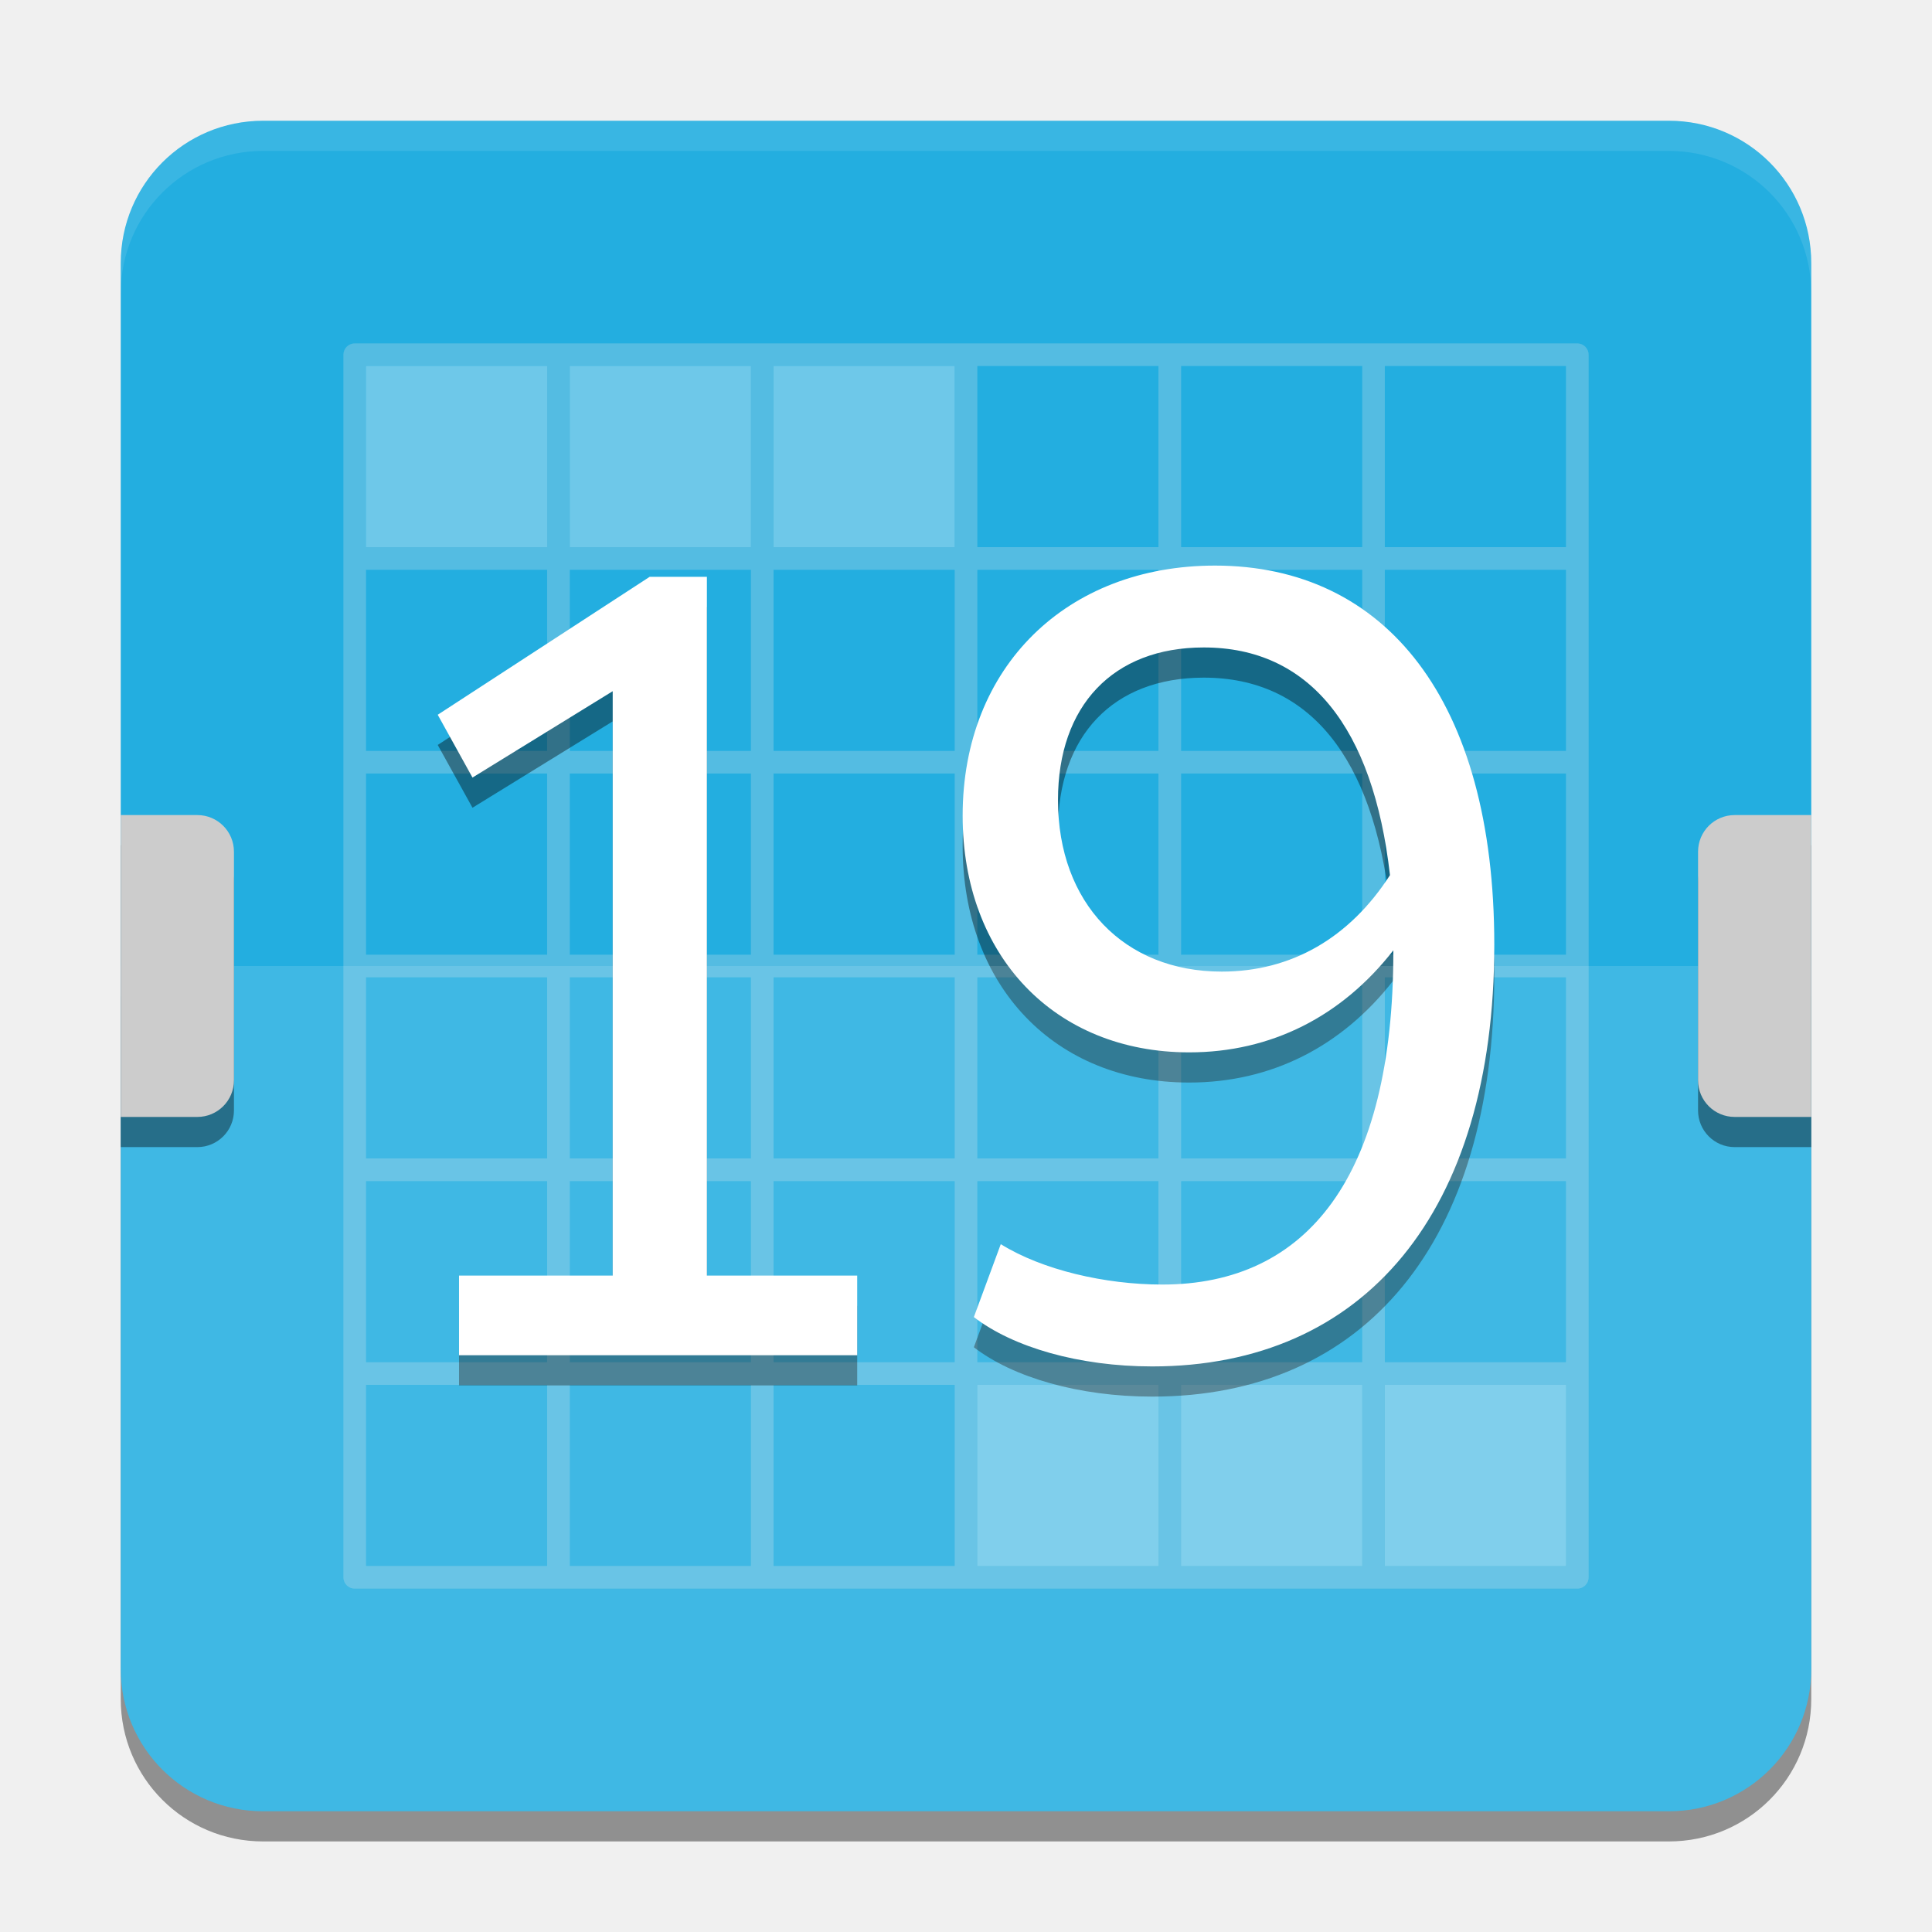
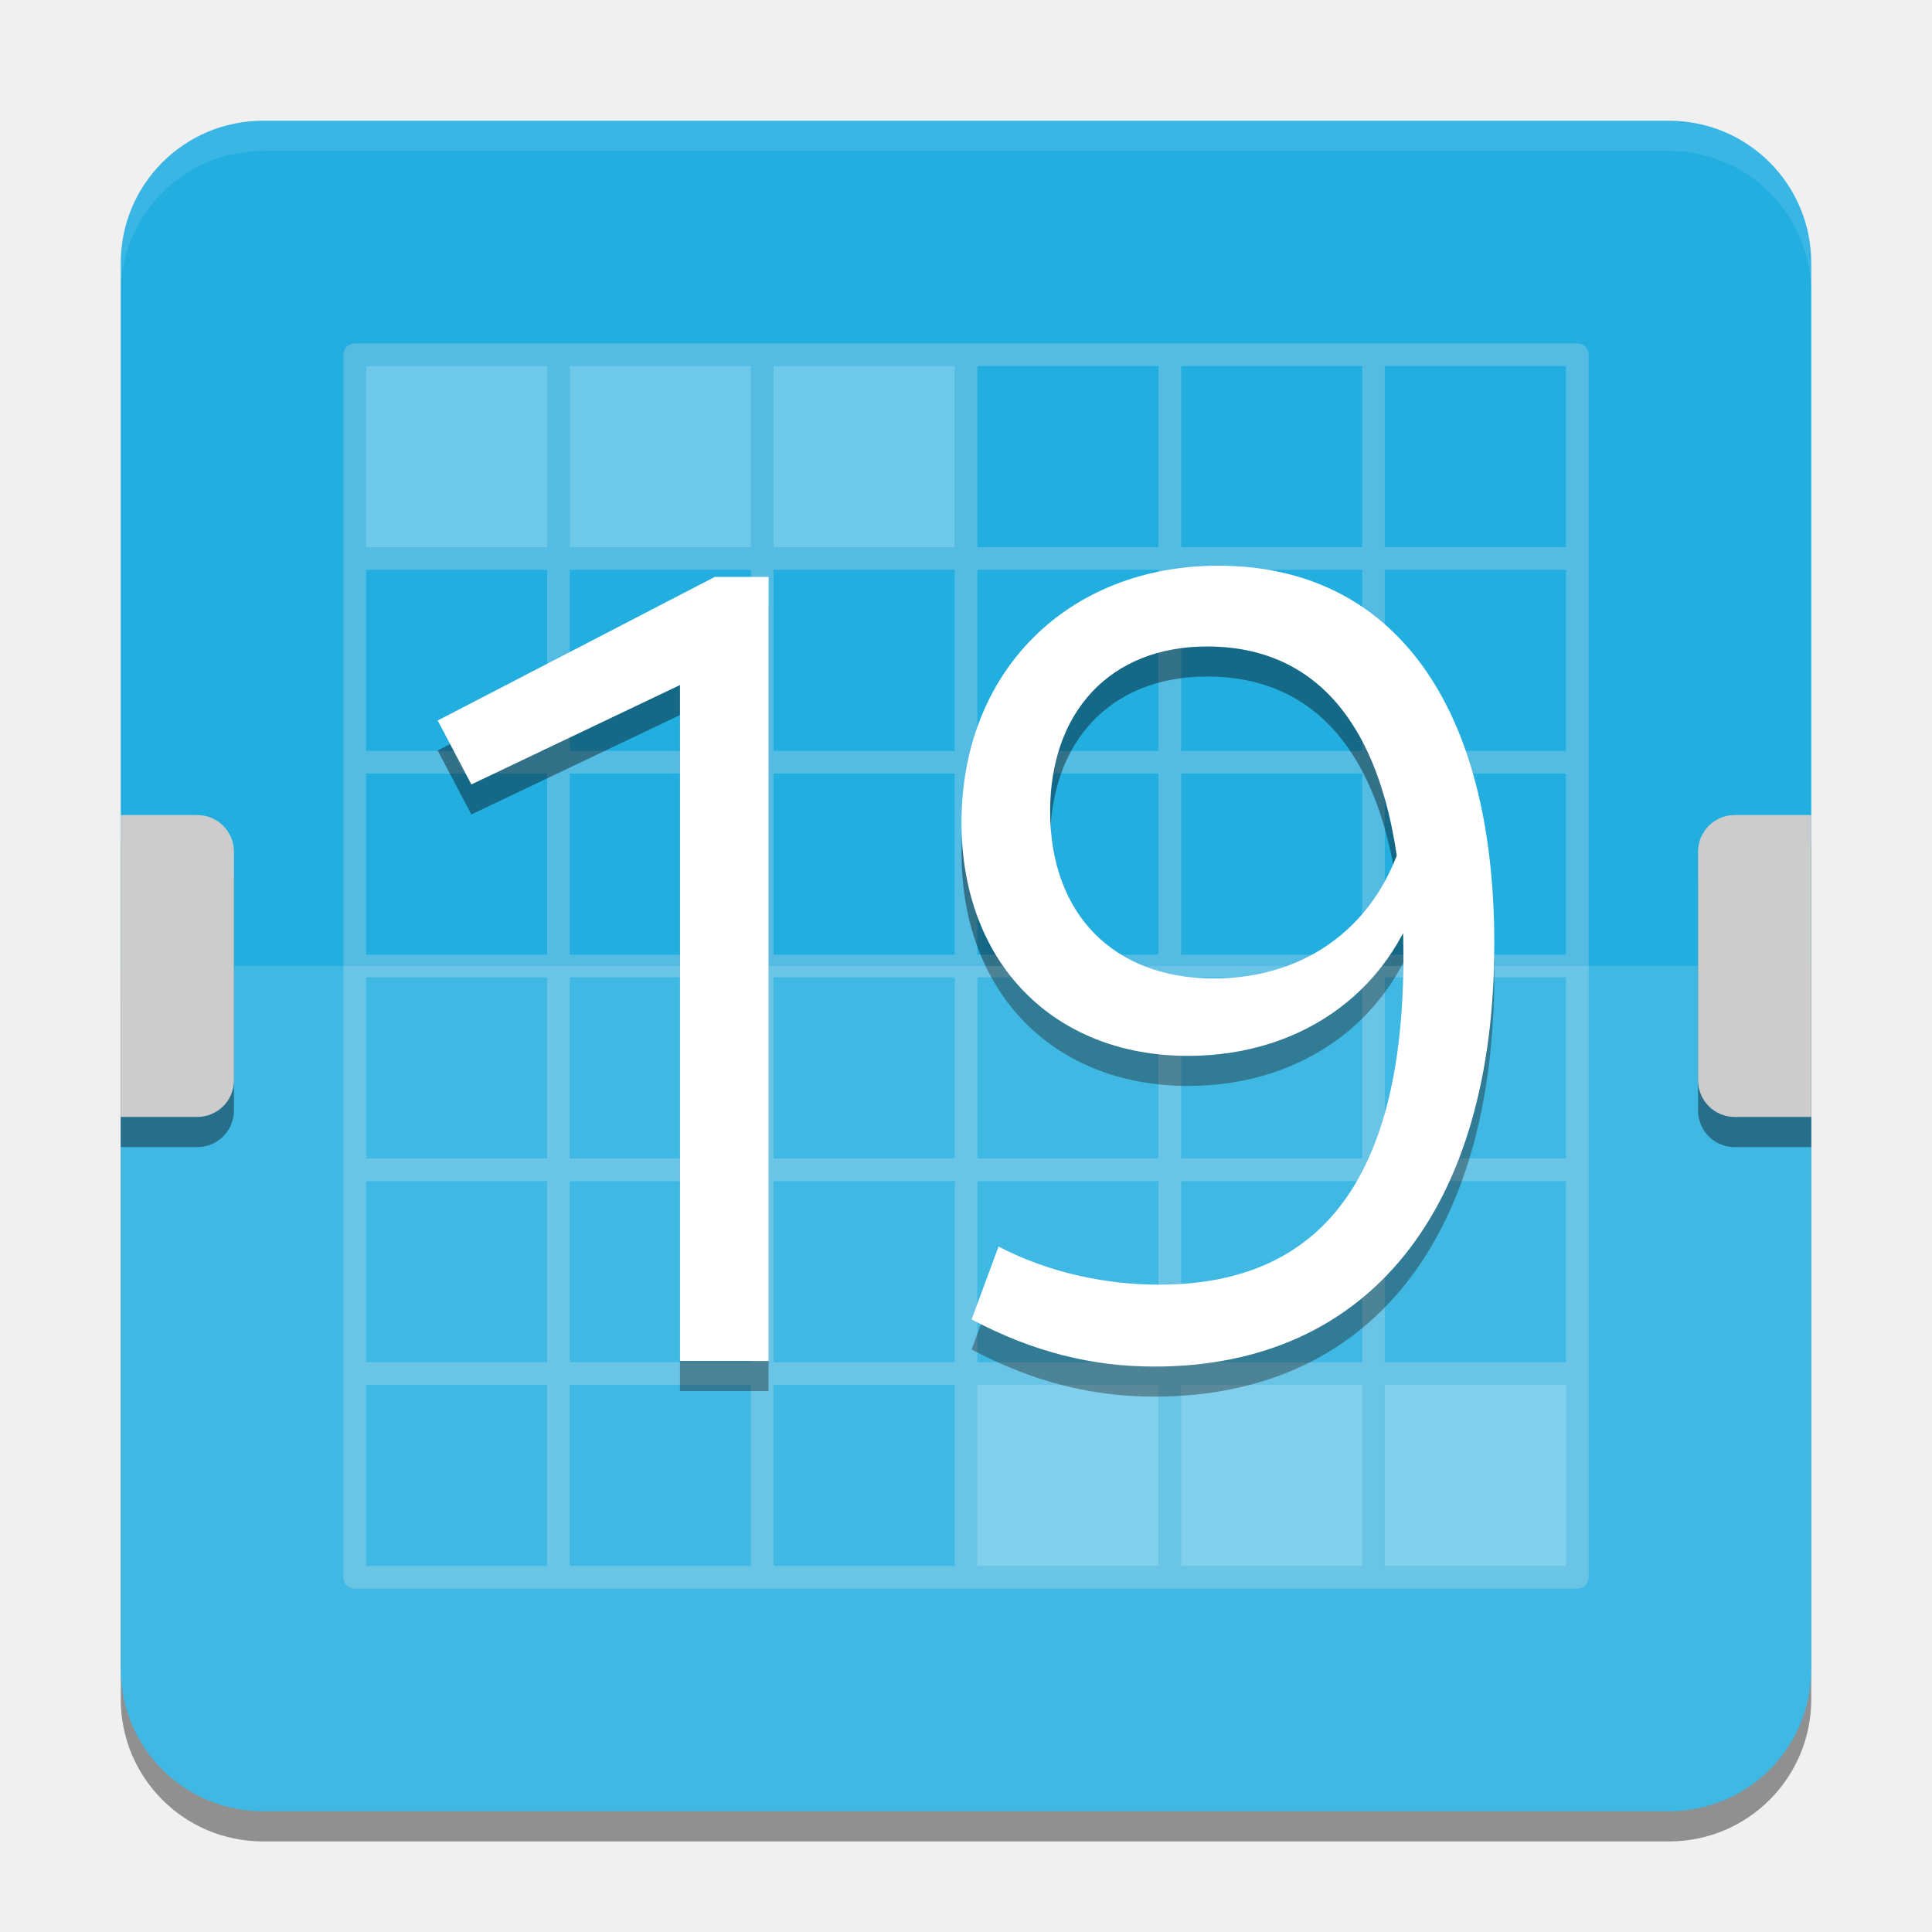
<svg xmlns="http://www.w3.org/2000/svg" id="svg8" version="1.1" viewBox="0 0 67.733 67.733" height="256" width="256">
  <defs id="defs2" />
  <g id="layer1" style="display:inline">
    <g id="layer10" style="display:inline;opacity:0.4">
      <path id="path839" style="display:inline;opacity:1;fill:#000000;fill-opacity:1;stroke-width:0.025;stroke-miterlimit:4;stroke-dasharray:none;paint-order:stroke fill markers" d="m 4.233,34.925 v 24.641 c 0,2.766 2.227,4.992 4.992,4.992 H 58.508 c 2.766,0 4.992,-2.227 4.992,-4.992 V 34.925 Z" />
    </g>
    <g style="display:inline" id="g1174">
      <path id="rect1168" style="display:inline;fill:#23aee0;fill-opacity:1;stroke-width:0.093;stroke-miterlimit:4;stroke-dasharray:none;paint-order:stroke fill markers" d="M 34.869,16 C 24.416,16 16,24.416 16,34.869 V 128 221.131 C 16,231.584 24.416,240 34.869,240 H 221.131 C 231.584,240 240,231.584 240,221.131 V 128 34.869 C 240,24.416 231.584,16 221.131,16 Z" transform="scale(0.2645833)" />
    </g>
    <g id="layer2" style="opacity:0.1">
      <path d="m 9.226,4.233 c -2.766,0 -4.992,2.227 -4.992,4.992 v 1.058 c 0,-2.766 2.227,-4.992 4.992,-4.992 H 58.508 c 2.766,0 4.992,2.227 4.992,4.992 V 9.226 c 0,-2.766 -2.227,-4.992 -4.992,-4.992 z" style="display:inline;opacity:1;fill:#ffffff;fill-opacity:1;stroke-width:0.025;stroke-miterlimit:4;stroke-dasharray:none;paint-order:stroke fill markers" id="path955" />
    </g>
  </g>
  <g id="layer4" style="display:inline">
    <g id="g1160">
      <path id="path978" style="color:#000000;font-style:normal;font-variant:normal;font-weight:normal;font-stretch:normal;font-size:medium;line-height:normal;font-family:sans-serif;font-variant-ligatures:normal;font-variant-position:normal;font-variant-caps:normal;font-variant-numeric:normal;font-variant-alternates:normal;font-variant-east-asian:normal;font-feature-settings:normal;font-variation-settings:normal;text-indent:0;text-align:start;text-decoration:none;text-decoration-line:none;text-decoration-style:solid;text-decoration-color:#000000;letter-spacing:normal;word-spacing:normal;text-transform:none;writing-mode:lr-tb;direction:ltr;text-orientation:mixed;dominant-baseline:auto;baseline-shift:baseline;text-anchor:start;white-space:normal;shape-padding:0;shape-margin:0;inline-size:0;clip-rule:nonzero;display:inline;overflow:visible;visibility:visible;opacity:0.25;isolation:auto;mix-blend-mode:normal;color-interpolation:sRGB;color-interpolation-filters:linearRGB;solid-color:#000000;solid-opacity:1;vector-effect:none;fill:#e6e6e6;fill-opacity:1;fill-rule:nonzero;stroke:none;stroke-width:3.78;stroke-linecap:butt;stroke-linejoin:miter;stroke-miterlimit:4;stroke-dasharray:none;stroke-dashoffset:0;stroke-opacity:1;color-rendering:auto;image-rendering:auto;shape-rendering:auto;text-rendering:auto;enable-background:accumulate;stop-color:#000000;stop-opacity:1" d="m 47,45.502 c -0.83,0 -1.498,0.668 -1.498,1.498 v 162.004 c 0,0.83 0.668,1.498 1.498,1.498 56.356,0 113.745,0 162.004,0 0.83,0 1.498,-0.668 1.498,-1.498 V 47 c 0,-0.83 -0.668,-1.498 -1.498,-1.498 -53.502,0 -107.004,0 -160.506,0 z m 1.498,2.996 h 24 v 24 h -24 z m 27.004,0 H 99.5 v 24 H 75.502 Z m 26.996,0 h 24.006 v 24 h -24.006 z m 27.002,0 h 23.998 v 24 H 129.5 Z m 27.004,0 h 23.998 v 24 h -23.998 z m 26.994,0 h 24 v 24 h -24 z M 48.498,75.502 h 24 V 99.5 h -24 z m 27.004,0 H 99.5 V 99.5 H 75.502 Z m 26.996,0 h 24.006 V 99.5 h -24.006 z m 27.002,0 h 23.998 V 99.5 H 129.5 Z m 27.004,0 h 23.998 V 99.5 h -23.998 z m 26.994,0 h 24 V 99.5 h -24 z M 48.498,102.498 h 24 v 24.006 h -24 z m 27.004,0 H 99.5 v 24.006 H 75.502 Z m 26.996,0 h 24.006 v 24.006 h -24.006 z m 27.002,0 h 23.998 v 24.006 H 129.5 Z m 27.004,0 h 23.998 v 24.006 h -23.998 z m 26.994,0 h 24 v 24.006 h -24 z M 48.498,129.5 h 24 v 23.998 h -24 z m 27.004,0 H 99.5 v 23.998 H 75.502 Z m 26.996,0 h 24.006 v 23.998 h -24.006 z m 27.002,0 h 23.998 v 23.998 H 129.5 Z m 27.004,0 h 23.998 v 23.998 h -23.998 z m 26.994,0 h 24 v 23.998 h -24 z M 48.498,156.504 h 24 v 23.998 h -24 z m 27.004,0 H 99.5 v 23.998 H 75.502 Z m 26.996,0 h 24.006 v 23.998 h -24.006 z m 27.002,0 h 23.998 v 23.998 H 129.5 Z m 27.004,0 h 23.998 v 23.998 h -23.998 z m 26.994,0 h 24 v 23.998 h -24 z M 48.498,183.498 h 24 v 24 h -24 z m 27.004,0 H 99.5 v 24 H 75.502 Z m 26.996,0 h 24.006 v 24 h -24.006 z m 27.002,0 h 23.998 v 24 H 129.5 Z m 27.004,0 h 23.998 v 24 h -23.998 z m 26.994,0 h 24 v 24 h -24 z" transform="scale(0.2645833)" />
      <path id="rect950" style="display:inline;opacity:0.35;fill:#f9f9f9;fill-opacity:1;stroke:none;stroke-width:7.181;stroke-linecap:round;stroke-linejoin:round;stroke-miterlimit:4;stroke-dasharray:none;paint-order:markers fill stroke" d="m 48.5,48.5 v 24 h 24 v -24 z m 27,0 v 24 h 24 v -24 z m 27,0 v 24 h 24 v -24 z m 27,135 v 24 h 24 v -24 z m 27,0 v 24 h 24 v -24 z m 27,0 v 24 h 24 v -24 z" transform="scale(0.2645833)" />
    </g>
-     <path id="path866" style="font-style:normal;font-variant:normal;font-weight:normal;font-stretch:normal;font-size:38.1px;line-height:1.25;font-family:Cantarell;-inkscape-font-specification:Cantarell;white-space:pre;opacity:0.4;fill:#000000;stroke-width:3.901" d="M 160.994 78.943 C 141.376 78.943 127.555 92.317 127.555 112.084 C 127.555 130.662 139.742 143.443 157.576 143.443 C 168.425 143.443 177.788 138.689 184.625 129.92 L 184.625 130.068 C 184.625 159.941 173.18 174.209 154.008 174.209 C 146.428 174.209 138.106 172.276 132.607 168.857 L 129.041 178.518 C 134.243 182.53 143.01 185.057 152.67 185.057 C 180.759 185.057 198 164.696 198 129.176 C 198 96.777 183.584 78.943 160.994 78.943 z M 86.09 80.428 L 58 98.709 L 62.607 107.031 L 81.186 95.588 L 81.186 173.02 L 60.824 173.02 L 60.824 183.572 L 113.584 183.572 L 113.584 173.02 L 93.668 173.02 L 93.668 80.428 L 86.09 80.428 z M 159.508 89.791 C 173.478 89.791 181.948 100.343 184.178 119.961 C 178.827 128.284 171.099 132.742 161.885 132.742 C 148.955 132.742 140.188 123.677 140.188 110.004 C 140.188 97.52 147.47 89.791 159.508 89.791 z " transform="scale(0.2645833)" />
-     <path id="path871" style="font-style:normal;font-variant:normal;font-weight:normal;font-stretch:normal;font-size:38.1px;line-height:1.25;font-family:Cantarell;-inkscape-font-specification:Cantarell;white-space:pre;fill:#ffffff;stroke-width:3.901" d="M 160.994 74.943 C 141.376 74.943 127.555 88.317 127.555 108.084 C 127.555 126.662 139.742 139.443 157.576 139.443 C 168.425 139.443 177.788 134.689 184.625 125.92 L 184.625 126.068 C 184.625 155.941 173.18 170.209 154.008 170.209 C 146.428 170.209 138.106 168.276 132.607 164.857 L 129.041 174.518 C 134.243 178.53 143.01 181.057 152.67 181.057 C 180.759 181.057 198 160.696 198 125.176 C 198 92.777 183.584 74.943 160.994 74.943 z M 86.09 76.428 L 58 94.709 L 62.607 103.031 L 81.186 91.588 L 81.186 169.02 L 60.824 169.02 L 60.824 179.572 L 113.584 179.572 L 113.584 169.02 L 93.668 169.02 L 93.668 76.428 L 86.09 76.428 z M 159.508 85.791 C 173.478 85.791 181.948 96.343 184.178 115.961 C 178.827 124.284 171.099 128.742 161.885 128.742 C 148.955 128.742 140.188 119.677 140.188 106.004 C 140.188 93.52 147.47 85.791 159.508 85.791 z " transform="scale(0.2645833)" />
+     <path style="font-size:4px;line-height:1.25;font-family:Cantarell;-inkscape-font-specification:Cantarell;white-space:pre;fill:#000000;stroke-width:0.265;opacity:0.4" d="m 23.839,48.767 h 3.106 V 21.28 h -1.887 l -9.713,5.033 1.18,2.241 8.336,-3.972 -1.022,-0.983 z M 42.714,20.887 c -5.269,0 -9.005,3.696 -9.005,9.005 0,4.915 3.224,8.179 7.943,8.179 4.09,0 7.314,-2.399 8.258,-6.213 l -0.668,-1.652 c -0.865,3.264 -3.421,5.151 -6.685,5.151 -3.539,0 -5.741,-2.281 -5.741,-5.859 0,-3.46 2.084,-5.78 5.505,-5.78 4.483,0 6.881,3.775 6.881,10.853 0,7.668 -2.792,11.521 -8.572,11.521 -1.887,0 -3.893,-0.433 -5.623,-1.337 l -0.944,2.556 c 2.163,1.14 4.208,1.652 6.41,1.652 7.55,0 11.915,-5.544 11.915,-14.825 0,-8.376 -3.539,-13.252 -9.673,-13.252 z" id="path1" aria-label="19" />
+     <path style="font-size:4px;line-height:1.25;font-family:Cantarell;-inkscape-font-specification:Cantarell;white-space:pre;fill:#ffffff;stroke-width:0.027" d="m -91.608,138.66 h 0.316 v -2.796 h -0.192 l -0.988,0.512 0.12,0.228 0.848,-0.404 -0.104,-0.1 z m 1.92,-2.836 c -0.536,0 -0.916,0.376 -0.916,0.916 0,0.5 0.328,0.832 0.808,0.832 0.416,0 0.744,-0.244 0.84,-0.632 l -0.068,-0.168 c -0.088,0.332 -0.348,0.524 -0.68,0.524 -0.36,0 -0.584,-0.232 -0.584,-0.596 0,-0.352 0.212,-0.588 0.56,-0.588 0.456,0 0.7,0.384 0.7,1.104 0,0.78 -0.284,1.172 -0.872,1.172 -0.192,0 -0.396,-0.044 -0.572,-0.136 l -0.096,0.26 c 0.22,0.116 0.428,0.168 0.652,0.168 0.768,0 1.212,-0.564 1.212,-1.508 0,-0.852 -0.36,-1.348 -0.984,-1.348 z" id="text1" transform="matrix(9.830614,0,0,9.830614,924.4023,-1315.4)" aria-label="19" />
  </g>
  <g id="layer3" style="display:inline">
    <path d="M 9.226,63.5 C 6.46,63.5 4.233,61.273 4.233,58.508 V 33.867 H 63.5 V 58.508 C 63.5,61.273 61.273,63.5 58.508,63.5 Z" style="display:inline;opacity:0.125;fill:#ffffff;fill-opacity:1;stroke-width:0.025;stroke-miterlimit:4;stroke-dasharray:none;paint-order:stroke fill markers" id="path842" />
  </g>
  <g id="g1156" style="display:inline">
    <g id="g1164">
      <path id="path937" style="opacity:0.4;fill:#000000;fill-opacity:1;stroke:none;stroke-width:0.031;stroke-linecap:round;stroke-linejoin:round;stroke-miterlimit:4;stroke-dasharray:none;paint-order:markers fill stroke" d="m 4.233,29.633 v 10.583 h 2.683 c 0.712,0 1.286,-0.574 1.286,-1.286 v -8.011 c 0,-0.712 -0.574,-1.286 -1.286,-1.286 z m 56.584,0 c -0.712,0 -1.286,0.574 -1.286,1.286 v 8.011 c 0,0.712 0.574,1.286 1.286,1.286 h 2.683 V 29.633 Z" />
      <path id="rect923" style="opacity:1;fill:#cccccc;fill-opacity:1;stroke:none;stroke-width:0.116;stroke-linecap:round;stroke-linejoin:round;stroke-miterlimit:4;stroke-dasharray:none;paint-order:markers fill stroke" d="m 16,108 v 40 H 26.139 C 28.831,148 31,145.831 31,143.139 V 112.861 C 31,110.169 28.831,108 26.139,108 Z m 213.861,0 C 227.169,108 225,110.169 225,112.861 v 30.277 C 225,145.831 227.169,148 229.861,148 H 240 v -40 z" transform="scale(0.2645833)" />
    </g>
  </g>
</svg>
